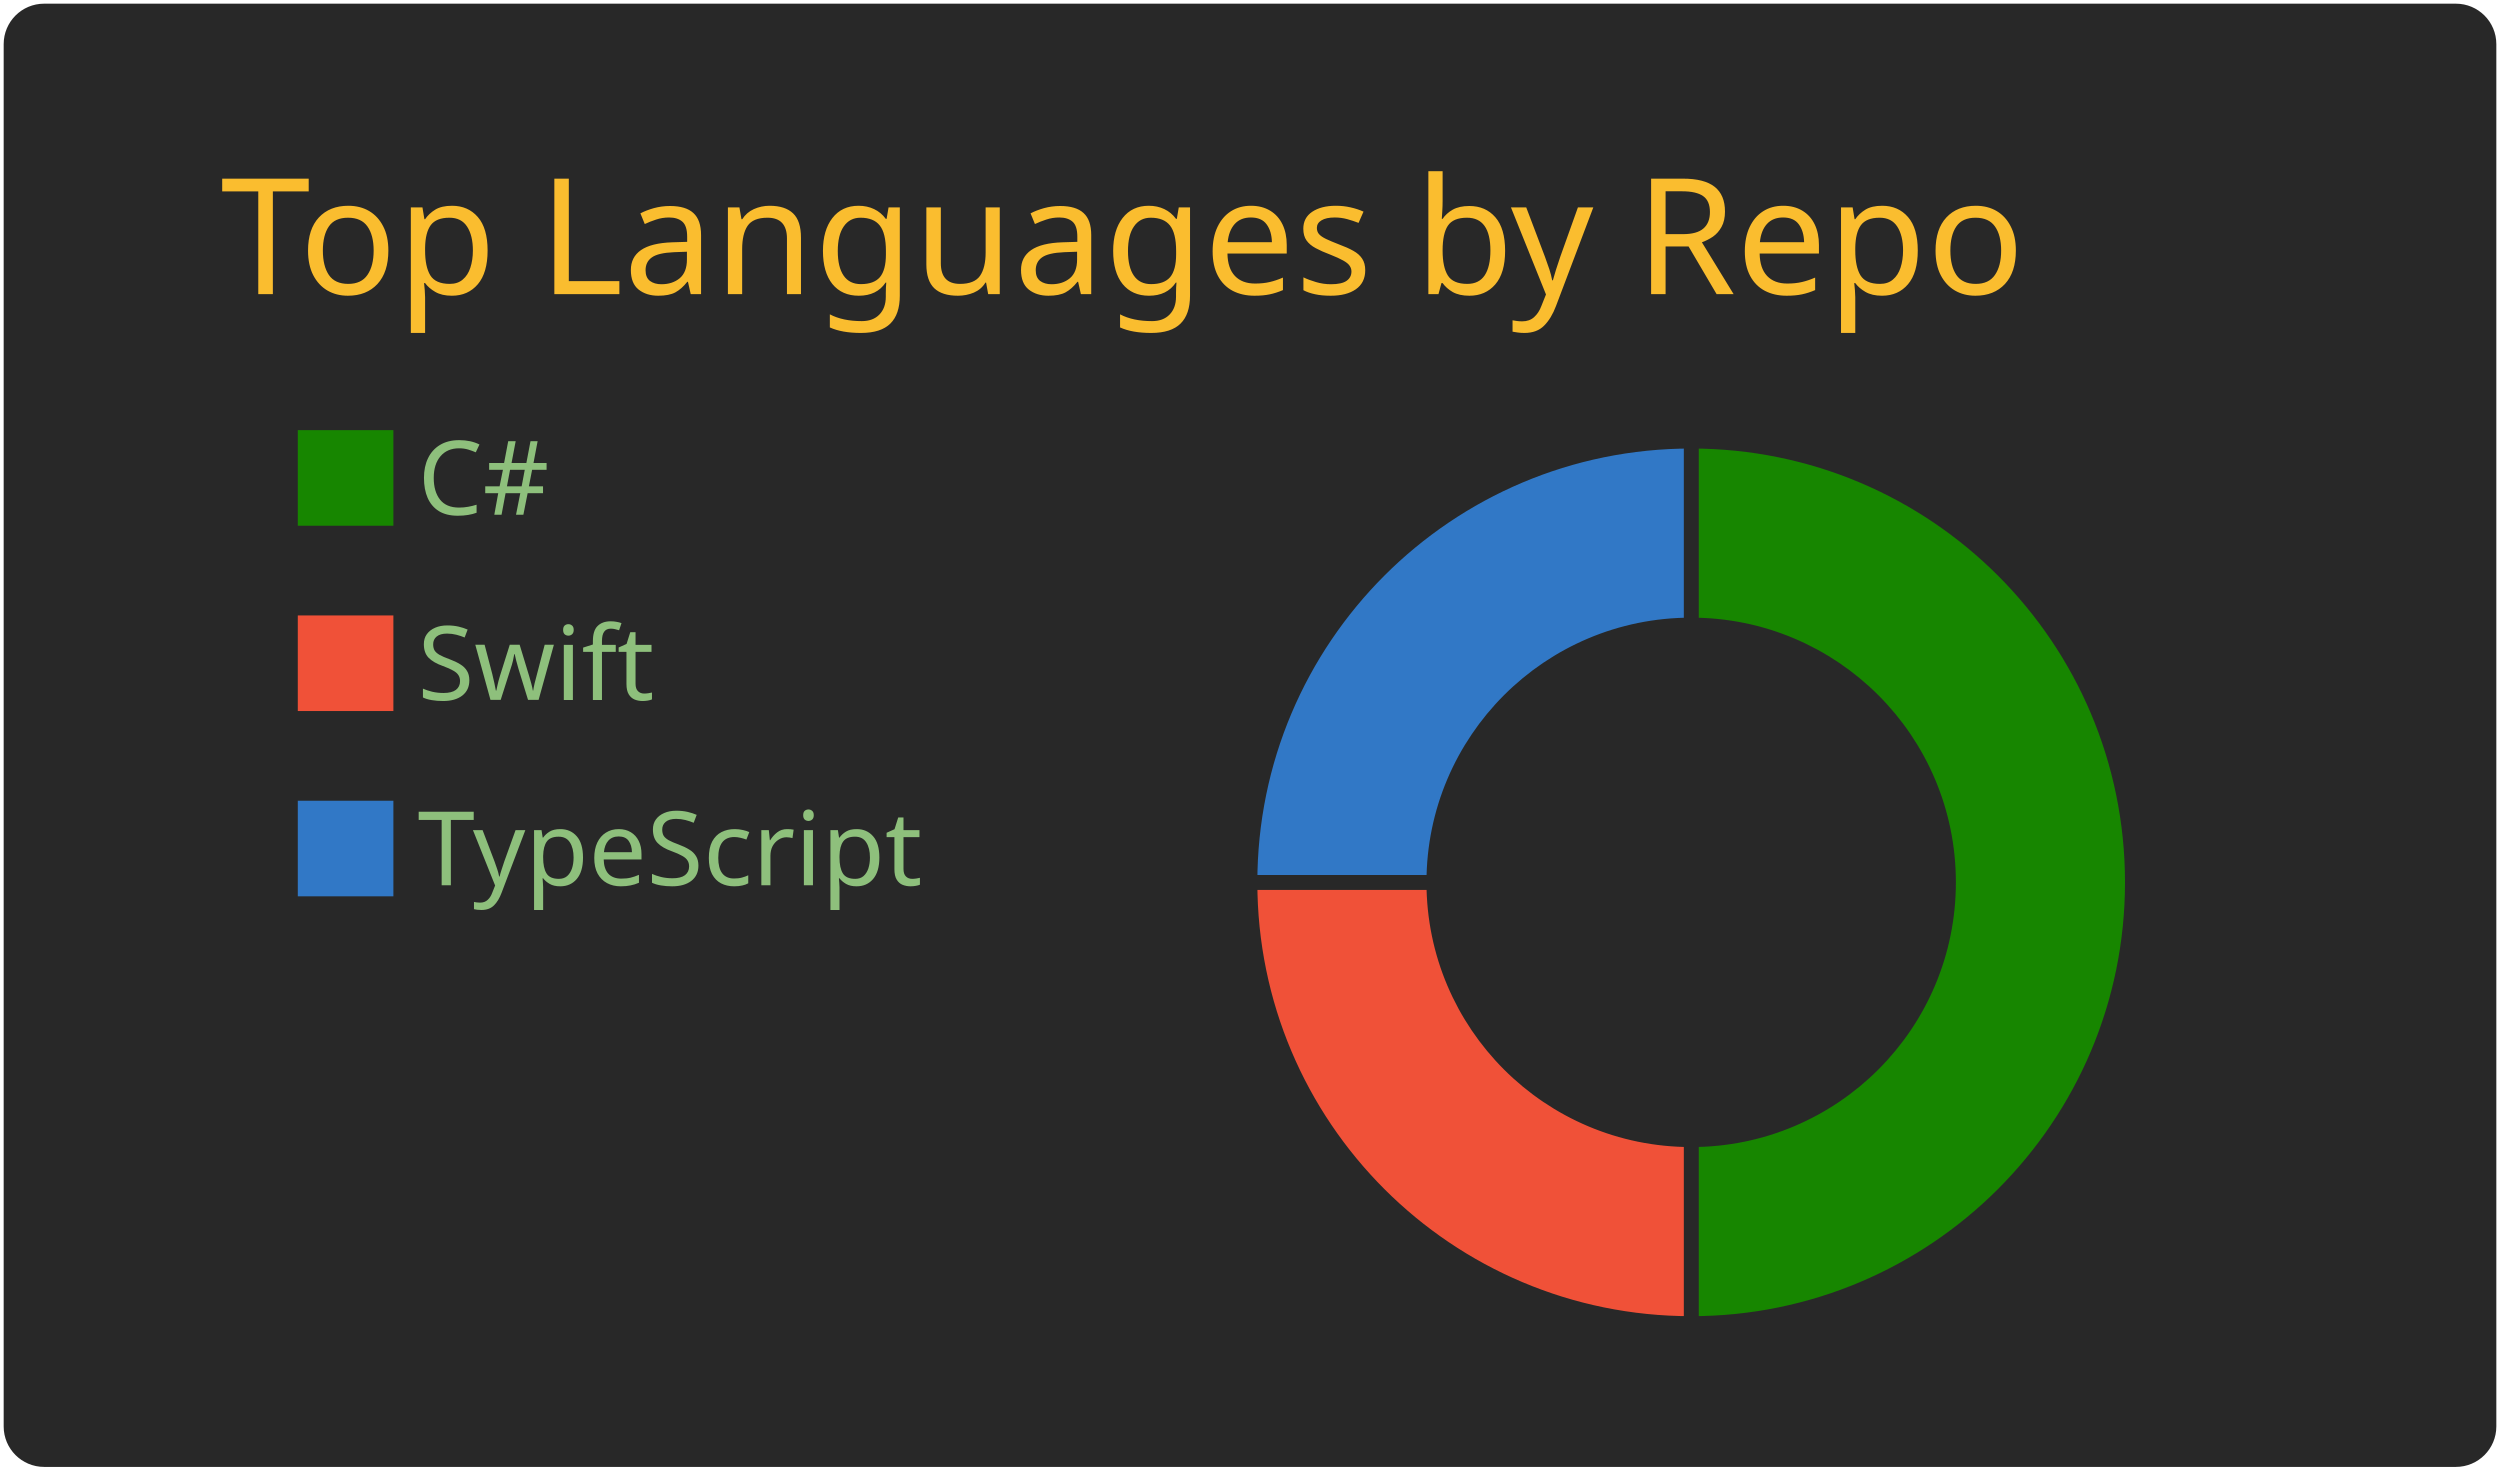
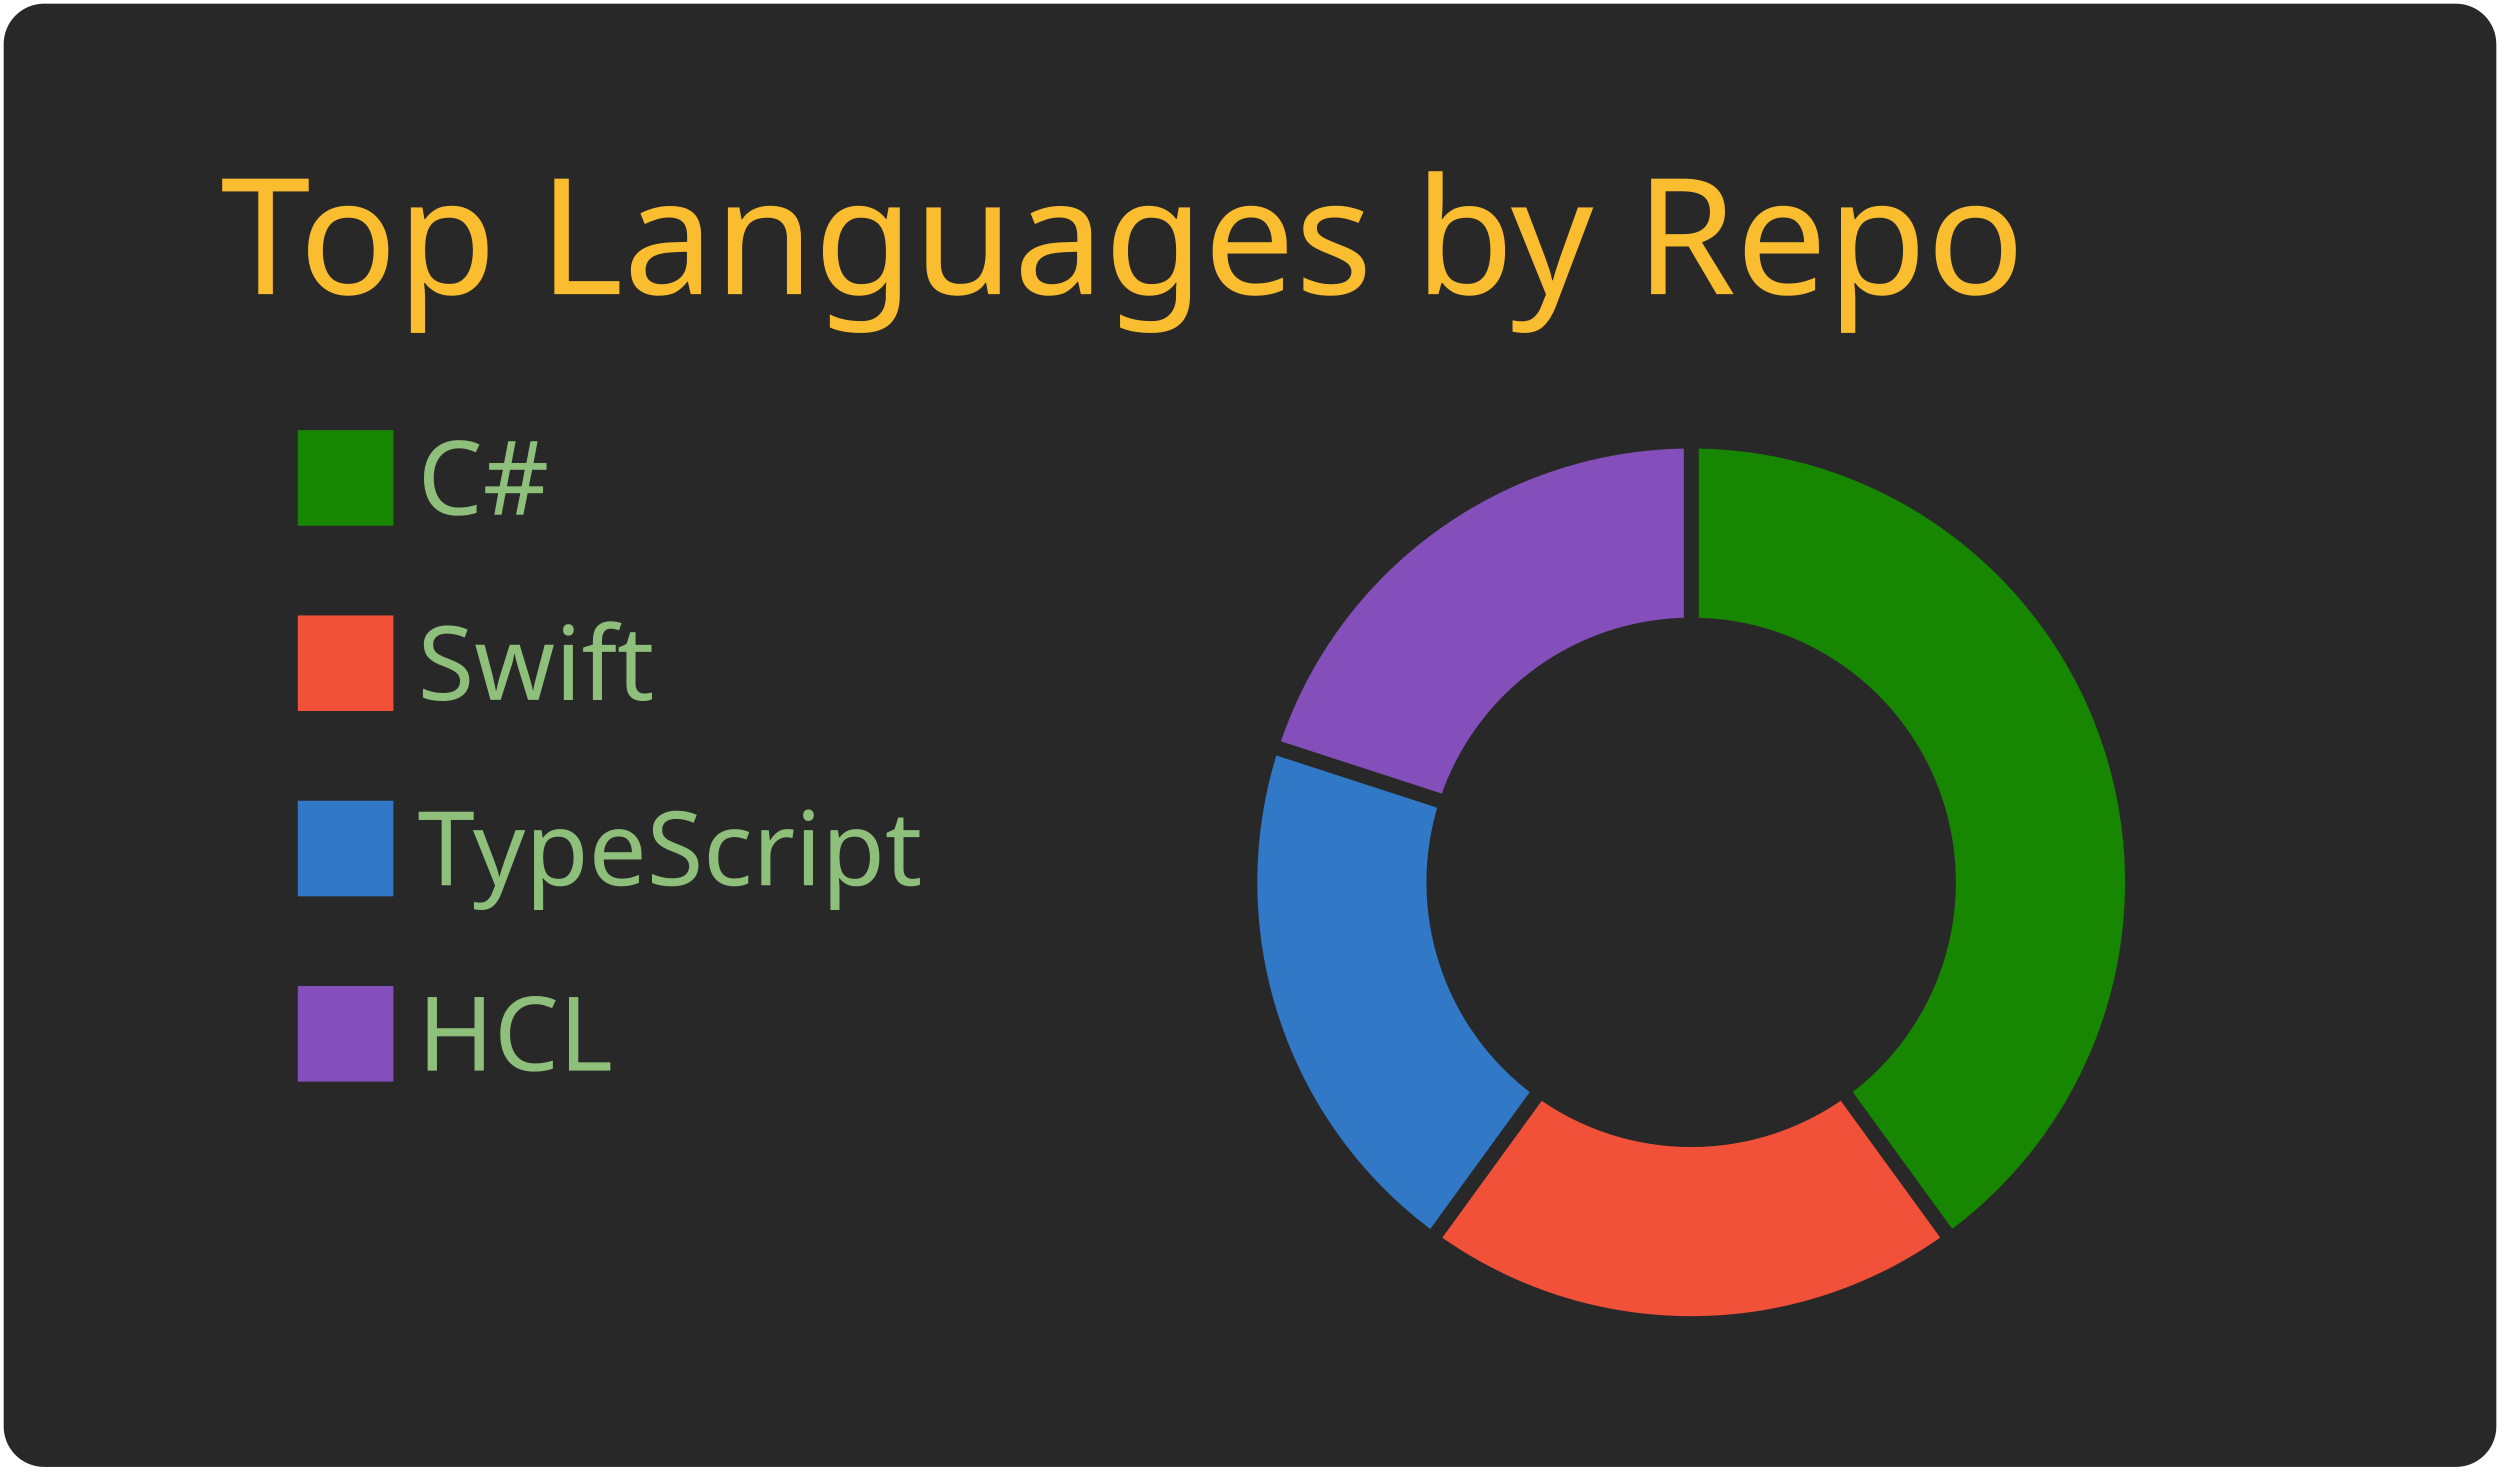
<svg xmlns="http://www.w3.org/2000/svg" width="340" height="200" viewBox="0 0 340 200">
  <style>* {
          font-family: 'Segoe UI', Ubuntu, "Helvetica Neue", Sans-Serif
        }</style>
  <rect x="1" y="1" rx="5" ry="5" height="99%" width="99.412%" stroke="#282828" stroke-width="1" fill="#282828" stroke-opacity="1" />
  <text x="30" y="40" style="font-size: 22px; fill: #fabd2f;">Top Languages by Repo</text>
  <g transform="translate(0,40)">
    <g transform="translate(40,0)">
      <rect y="18" width="14" height="14" fill="#178600" stroke="#282828" style="stroke-width: 1px;" />
      <rect y="43.2" width="14" height="14" fill="#F05138" stroke="#282828" style="stroke-width: 1px;" />
      <rect y="68.4" width="14" height="14" fill="#3178c6" stroke="#282828" style="stroke-width: 1px;" />
+       <rect y="93.6" width="14" height="14" fill="#844FBA" stroke="#282828" style="stroke-width: 1px;" />
      <text x="16.8" y="30" style="fill: #8ec07c; font-size: 14px;">C#</text>
      <text x="16.8" y="55.2" style="fill: #8ec07c; font-size: 14px;">Swift</text>
      <text x="16.8" y="80.4" style="fill: #8ec07c; font-size: 14px;">TypeScript</text>
+       <text x="16.8" y="105.6" style="fill: #8ec07c; font-size: 14px;">HCL</text>
    </g>
    <g transform="translate( 230, 80 )">
      <g class="arc">
-         <path d="M3.67394039744206e-15,-60A60,60,0,1,1,3.67394039744206e-15,60L2.1431318985078682e-15,35A35,35,0,1,0,2.1431318985078682e-15,-35Z" style="fill: #178600; stroke-width: 2px;" stroke="#282828" />
+         <path d="M3.67394039744206e-15,-60A60,60,0,0,1,35.267,48.541L20.572,28.316A35,35,0,0,0,2.1431318985078682e-15,-35Z" style="fill: #178600; stroke-width: 2px;" stroke="#282828" />
      </g>
      <g class="arc">
-         <path d="M3.67394039744206e-15,60A60,60,0,0,1,-60,7.34788079488412e-15L-35,4.2862637970157365e-15A35,35,0,0,0,2.1431318985078682e-15,35Z" style="fill: #F05138; stroke-width: 2px;" stroke="#282828" />
+         <path d="M35.267,48.541A60,60,0,0,1,-35.267,48.541L-20.572,28.316A35,35,0,0,0,20.572,28.316Z" style="fill: #F05138; stroke-width: 2px;" stroke="#282828" />
      </g>
      <g class="arc">
-         <path d="M-60,7.34788079488412e-15A60,60,0,0,1,-1.1021821192326178e-14,-60L-6.429395695523604e-15,-35A35,35,0,0,0,-35,4.2862637970157365e-15Z" style="fill: #3178c6; stroke-width: 2px;" stroke="#282828" />
+         <path d="M-35.267,48.541A60,60,0,0,1,-57.063,-18.541L-33.287,-10.816A35,35,0,0,0,-20.572,28.316Z" style="fill: #3178c6; stroke-width: 2px;" stroke="#282828" />
+       </g>
+       <g class="arc">
+         <path d="M-57.063,-18.541A60,60,0,0,1,-1.1021821192326178e-14,-60L-6.429395695523604e-15,-35A35,35,0,0,0,-33.287,-10.816Z" style="fill: #844FBA; stroke-width: 2px;" stroke="#282828" />
      </g>
    </g>
  </g>
</svg>
